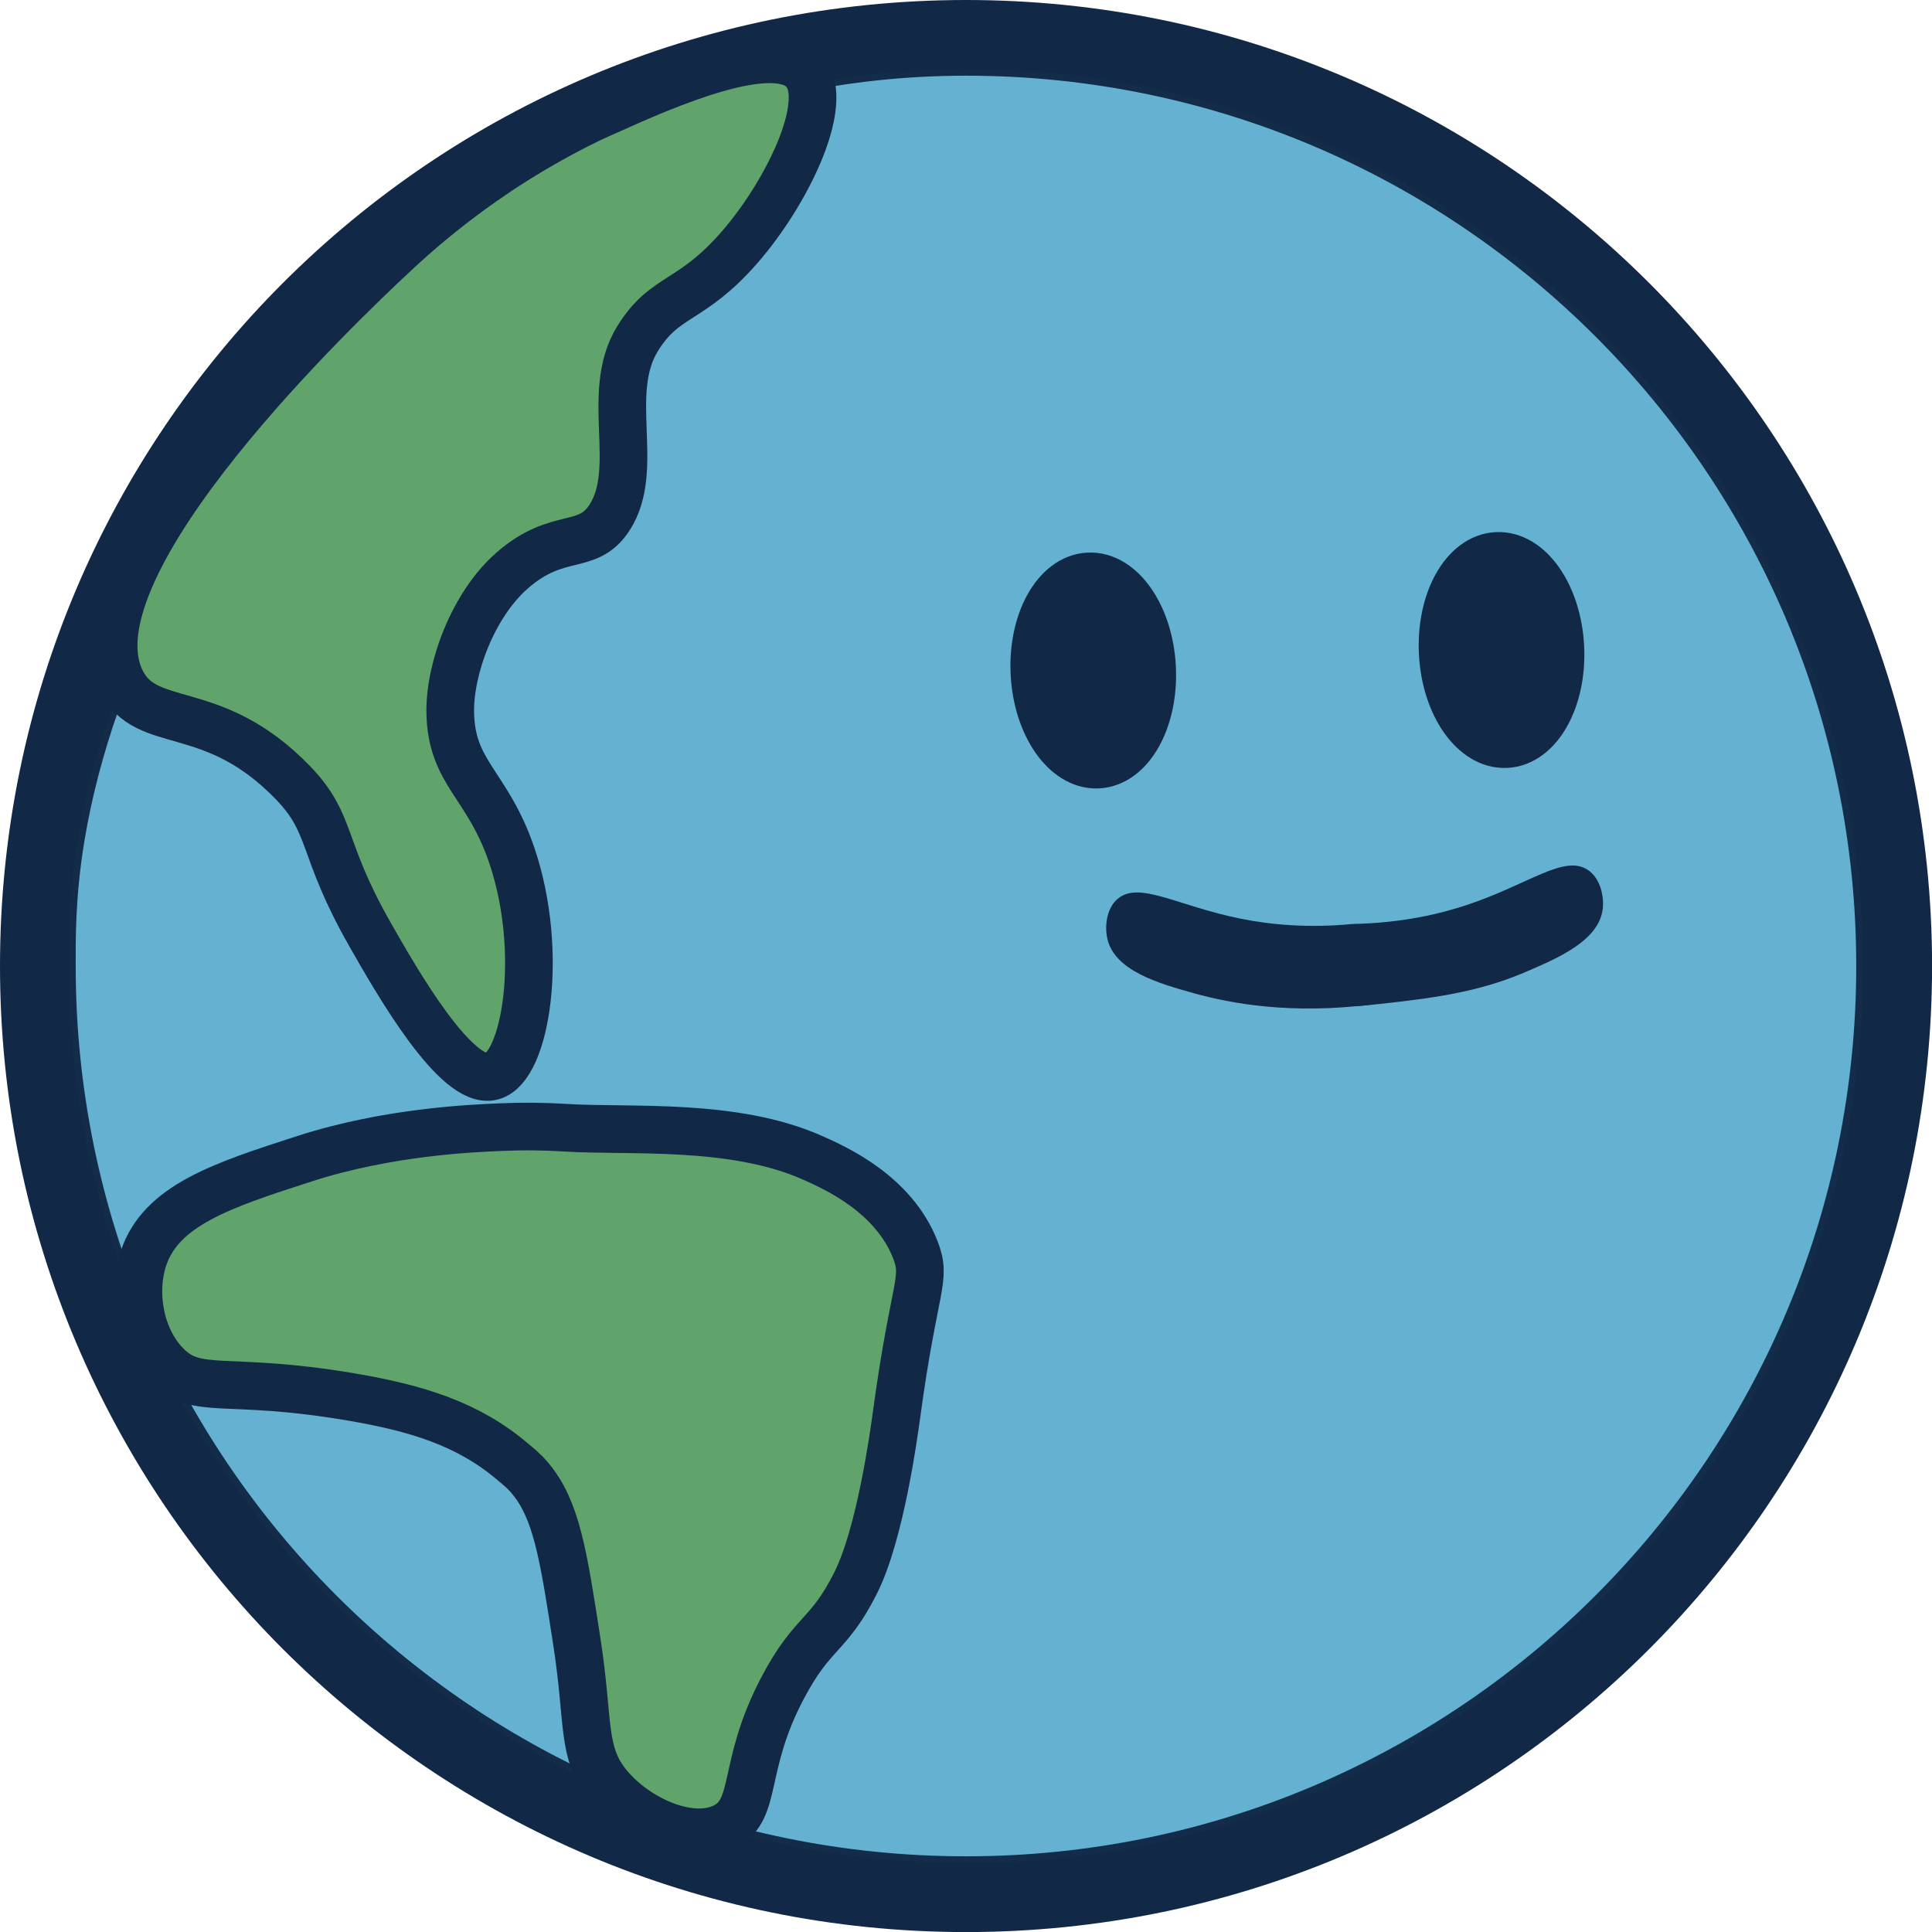
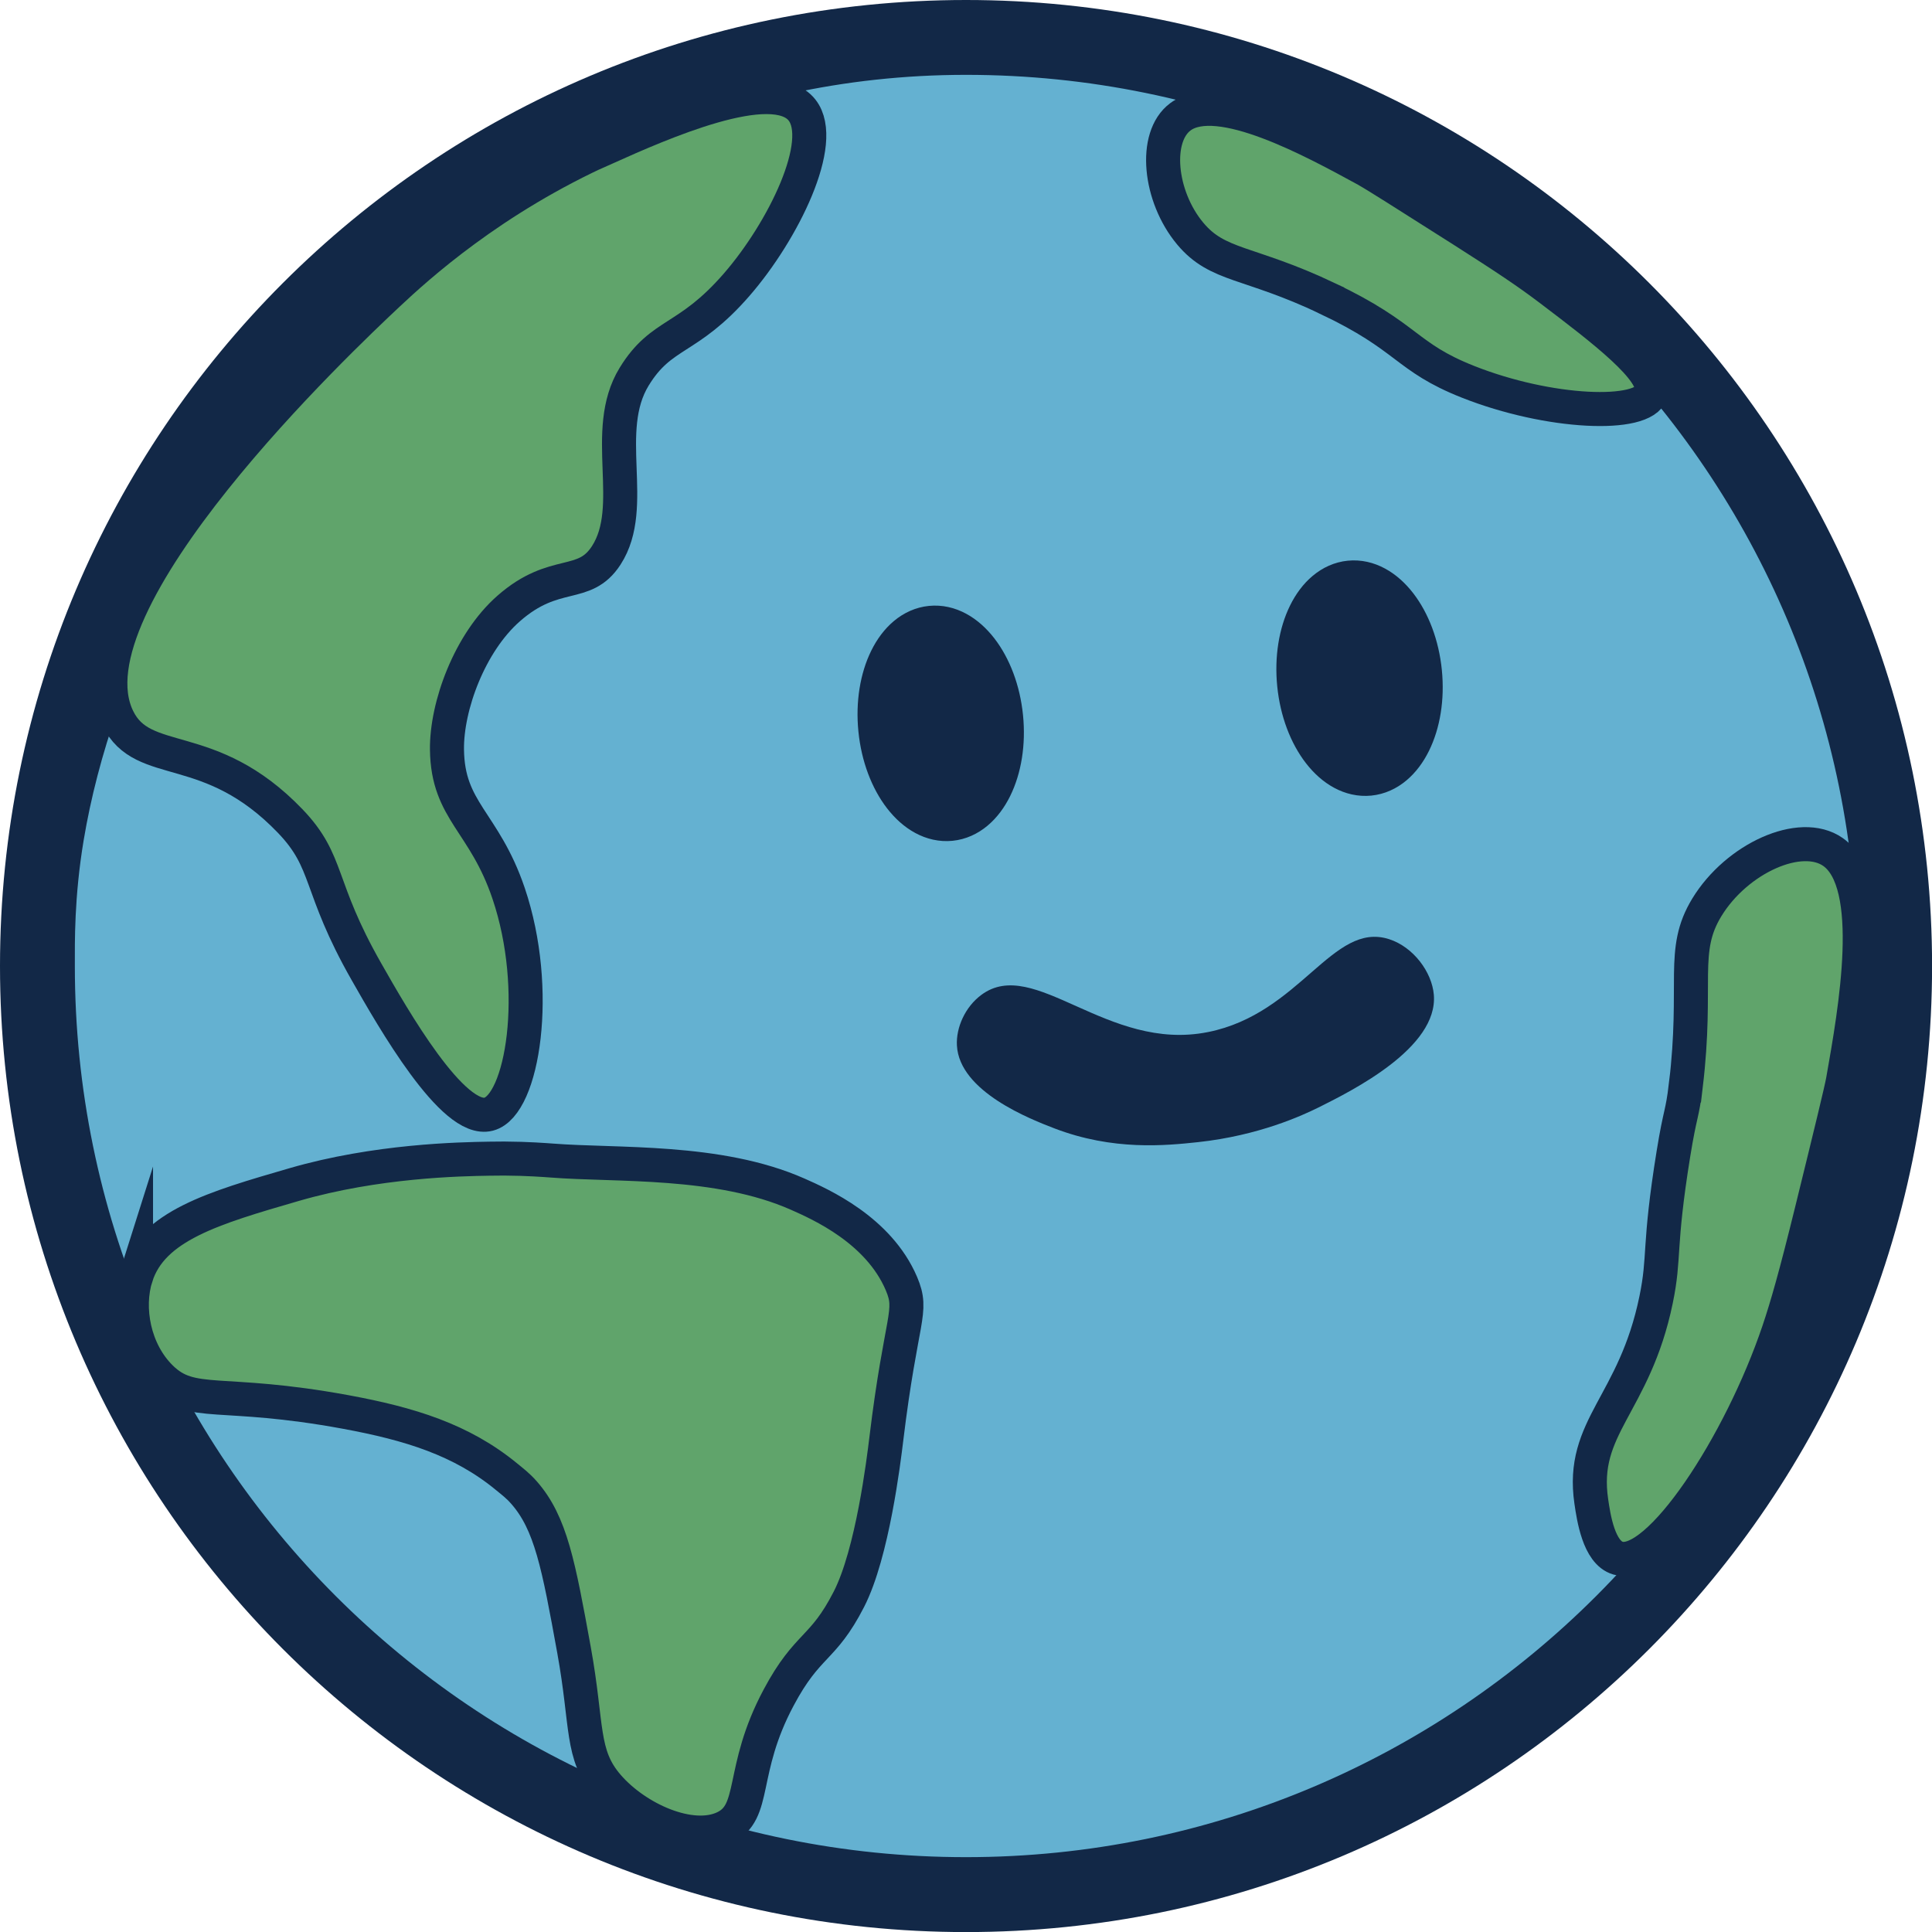
<svg xmlns="http://www.w3.org/2000/svg" id="Layer_2" data-name="Layer 2" viewBox="0 0 283.81 283.81">
  <defs>
    <style>
      .cls-1 {
        fill: #60a46b;
+         stroke-width: 5px;
      }

      .cls-1, .cls-2, .cls-3 {
+         stroke: #122847;
        stroke-miterlimit: 10;
-       }
- 
-       .cls-1, .cls-3 {
-         stroke: #122847;
-         stroke-width: 7px;
      }

      .cls-2 {
        fill: #64b1d1;
-         stroke: #132c4a;
+         stroke-width: .75px;
+       }
+ 
+       .cls-3 {
+         stroke-width: 7px;
      }

      .cls-3, .cls-4 {
        fill: #122847;
      }
    </style>
  </defs>
  <g id="Layer_1-2" data-name="Layer 1">
    <circle class="cls-4" cx="141.91" cy="141.91" r="141.91" />
    <path class="cls-2" d="M10.62,141.91c0,72.51,58.78,131.28,131.28,131.28s131.28-58.78,131.28-131.28S214.41,10.62,141.91,10.62,20.28,73.26,11.92,123.37c-1.41,8.47-1.3,15.03-1.3,18.53Z" />
-     <path class="cls-1" d="M89.55,16.14c7.67-3.43,24.48-10.95,28.75-5.52,3.66,4.66-2.74,17.76-9.63,25.68-7.21,8.29-10.99,6.89-15.03,13.48-4.91,8.01.56,19.05-4.1,26.25-3.27,5.06-7.53,1.83-14.34,7.81-5.73,5.03-9.14,14.35-9.06,20.74.12,9.07,5.48,10.53,9.06,21.12,4.78,14.14,2.09,31.08-2.92,32.42-5.25,1.4-14.07-14.07-17.95-20.89-7.25-12.72-5.37-16.08-11.23-22.18-11.86-12.34-21.61-7.43-25.32-15.09-8.25-17.02,32.86-55.87,39.67-62.26,4.27-4.01,15.29-14.06,32.1-21.59Z" />
-     <path class="cls-1" d="M21.04,184.96c2.55-7.92,11.67-10.86,23.74-14.76,12.28-3.96,24.7-4.46,28.97-4.63.49-.02,1.23-.05,2.23-.07,3.52-.06,6.14.11,7,.16,9.64.59,24.74-.76,36.39,4.42,3.35,1.49,11.87,5.28,15.09,13.5,1.73,4.42-.13,4.89-2.75,24.18-.44,3.2-2.42,17.65-6.04,24.82-4.05,8.01-6.26,6.93-10.73,15.43-6.07,11.52-3.54,17.82-8.5,20.33-4.97,2.51-12.97-1.04-17.12-6.12-3.93-4.8-2.74-9.14-4.56-20.92-2.01-13.03-3.01-19.55-6.92-24.19-.87-1.03-1.63-1.62-2.49-2.35-6.6-5.64-14.25-7.92-23.66-9.53-18.58-3.18-22.77-.11-27.28-4.72-3.93-4.02-4.95-10.64-3.37-15.55Z" />
-     <ellipse class="cls-3" cx="160.61" cy="98.48" rx="8.65" ry="13.84" transform="translate(-4.74 8.18) rotate(-2.87)" />
-     <ellipse class="cls-3" cx="220.58" cy="95.47" rx="8.65" ry="13.84" transform="translate(-4.51 11.18) rotate(-2.87)" />
-     <path class="cls-4" d="M198.72,135.73c-6.61.64-12.08.1-16.35-.75-9.41-1.88-15.04-5.63-18.2-2.93-1.69,1.45-1.92,4.17-1.47,5.97,1.14,4.58,7.43,6.42,12.62,7.87,5.5,1.54,14.45,3.18,26.3,1.65" />
-     <path class="cls-4" d="M198.72,135.73c7.33-.14,12.96-1.52,16.85-2.82,9.03-3.02,14.2-7.43,17.68-5.12,1.85,1.23,2.41,3.89,2.19,5.74-.57,4.67-6.57,7.22-11.54,9.34-7.13,3.04-14.22,3.83-21.22,4.61-1.44.16-2.64.27-3.47.34" />
+     <path class="cls-1" d="M89.07,21.69c7.67-3.43,24.48-10.95,28.75-5.52,3.66,4.66-2.74,17.76-9.63,25.68-7.21,8.29-10.99,6.89-15.03,13.48-4.91,8.01.56,19.05-4.1,26.25-3.27,5.06-7.53,1.83-14.34,7.81-5.73,5.03-9.14,14.35-9.06,20.74.12,9.07,5.48,10.53,9.06,21.12,4.78,14.14,2.09,31.08-2.92,32.42-5.25,1.4-14.07-14.07-17.95-20.89-7.25-12.72-5.37-16.08-11.23-22.18-11.86-12.34-21.61-7.43-25.32-15.09-8.25-17.02,32.86-55.87,39.67-62.26,4.27-4.01,15.29-14.06,32.1-21.59Z" />
+     <path class="cls-1" d="M19.98,187.54c2.37-7.47,11.35-10.08,23.24-13.53,12.1-3.51,24.4-3.73,28.63-3.8.48,0,1.22-.02,2.21-.02,3.49.02,6.09.23,6.94.29,9.57.76,24.52-.22,36.18,4.94,3.36,1.49,11.88,5.26,15.24,13.14,1.8,4.24-.02,4.64-2.23,22.91-.37,3.03-2.03,16.72-5.48,23.45-3.85,7.53-6.06,6.45-10.32,14.44-5.78,10.82-3.14,16.86-8.01,19.14-4.87,2.28-12.88-1.26-17.11-6.16-3.99-4.64-2.91-8.74-4.95-19.97-2.26-12.42-3.39-18.63-7.36-23.13-.88-1-1.65-1.57-2.51-2.28-6.66-5.49-14.29-7.81-23.66-9.54-18.49-3.4-22.58-.57-27.15-5.04-3.98-3.9-5.13-10.21-3.66-14.85Z" />
+     <ellipse class="cls-3" cx="138.19" cy="106.26" rx="8.65" ry="13.84" transform="translate(-9.95 14.38) rotate(-5.75)" />
+     <ellipse class="cls-3" cx="199.71" cy="99.62" rx="8.65" ry="13.84" transform="translate(-8.97 20.51) rotate(-5.75)" />
+     <path class="cls-4" d="M177.45,151.61c-14.82,2.98-25.5-11.23-33.28-5.47-2.41,1.78-3.74,4.84-3.6,7.43.35,6.82,10.91,10.87,14.3,12.18,8.65,3.32,16.36,2.54,21.12,2.03,9-.97,15.45-3.98,17.69-5.09,4.96-2.47,17.6-8.77,16.95-16.56-.28-3.32-2.98-7.01-6.58-8.17-8.31-2.66-13,10.93-26.59,13.65Z" />
+     <path class="cls-1" d="M194.99,43.84c11.99,5.68,11.41,8.59,20.67,12.25,11.87,4.7,25.77,5.29,26.92,1.58.97-3.14-7.17-9.31-14.88-15.16-3.27-2.48-6.41-4.58-12.8-8.65-8.72-5.55-13.09-8.3-14.18-8.9-7.68-4.19-21.77-11.91-27.31-7.81-3.99,2.95-3.13,11.7,1.43,17.16,4.07,4.88,8.47,3.99,20.15,9.52Z" />
+     <path class="cls-1" d="M247.64,159.46c-.52,4.41-.8,3.77-1.81,10.01-2.25,13.93-1.22,15.03-2.55,21.46-3.19,15.49-11.14,18.6-9.52,29.63.34,2.32,1.1,7.51,3.92,8.33,5.91,1.73,17.97-16.68,23.59-33.32,1.23-3.63,2.55-8.26,4.85-17.61,2.92-11.87,4.36-17.8,4.62-19.26,1.8-10.19,5.14-28.89-1.47-33.54-4.76-3.34-14.15.94-18.53,8.12-3.91,6.41-1.28,11-3.09,26.18Z" />
  </g>
</svg>
